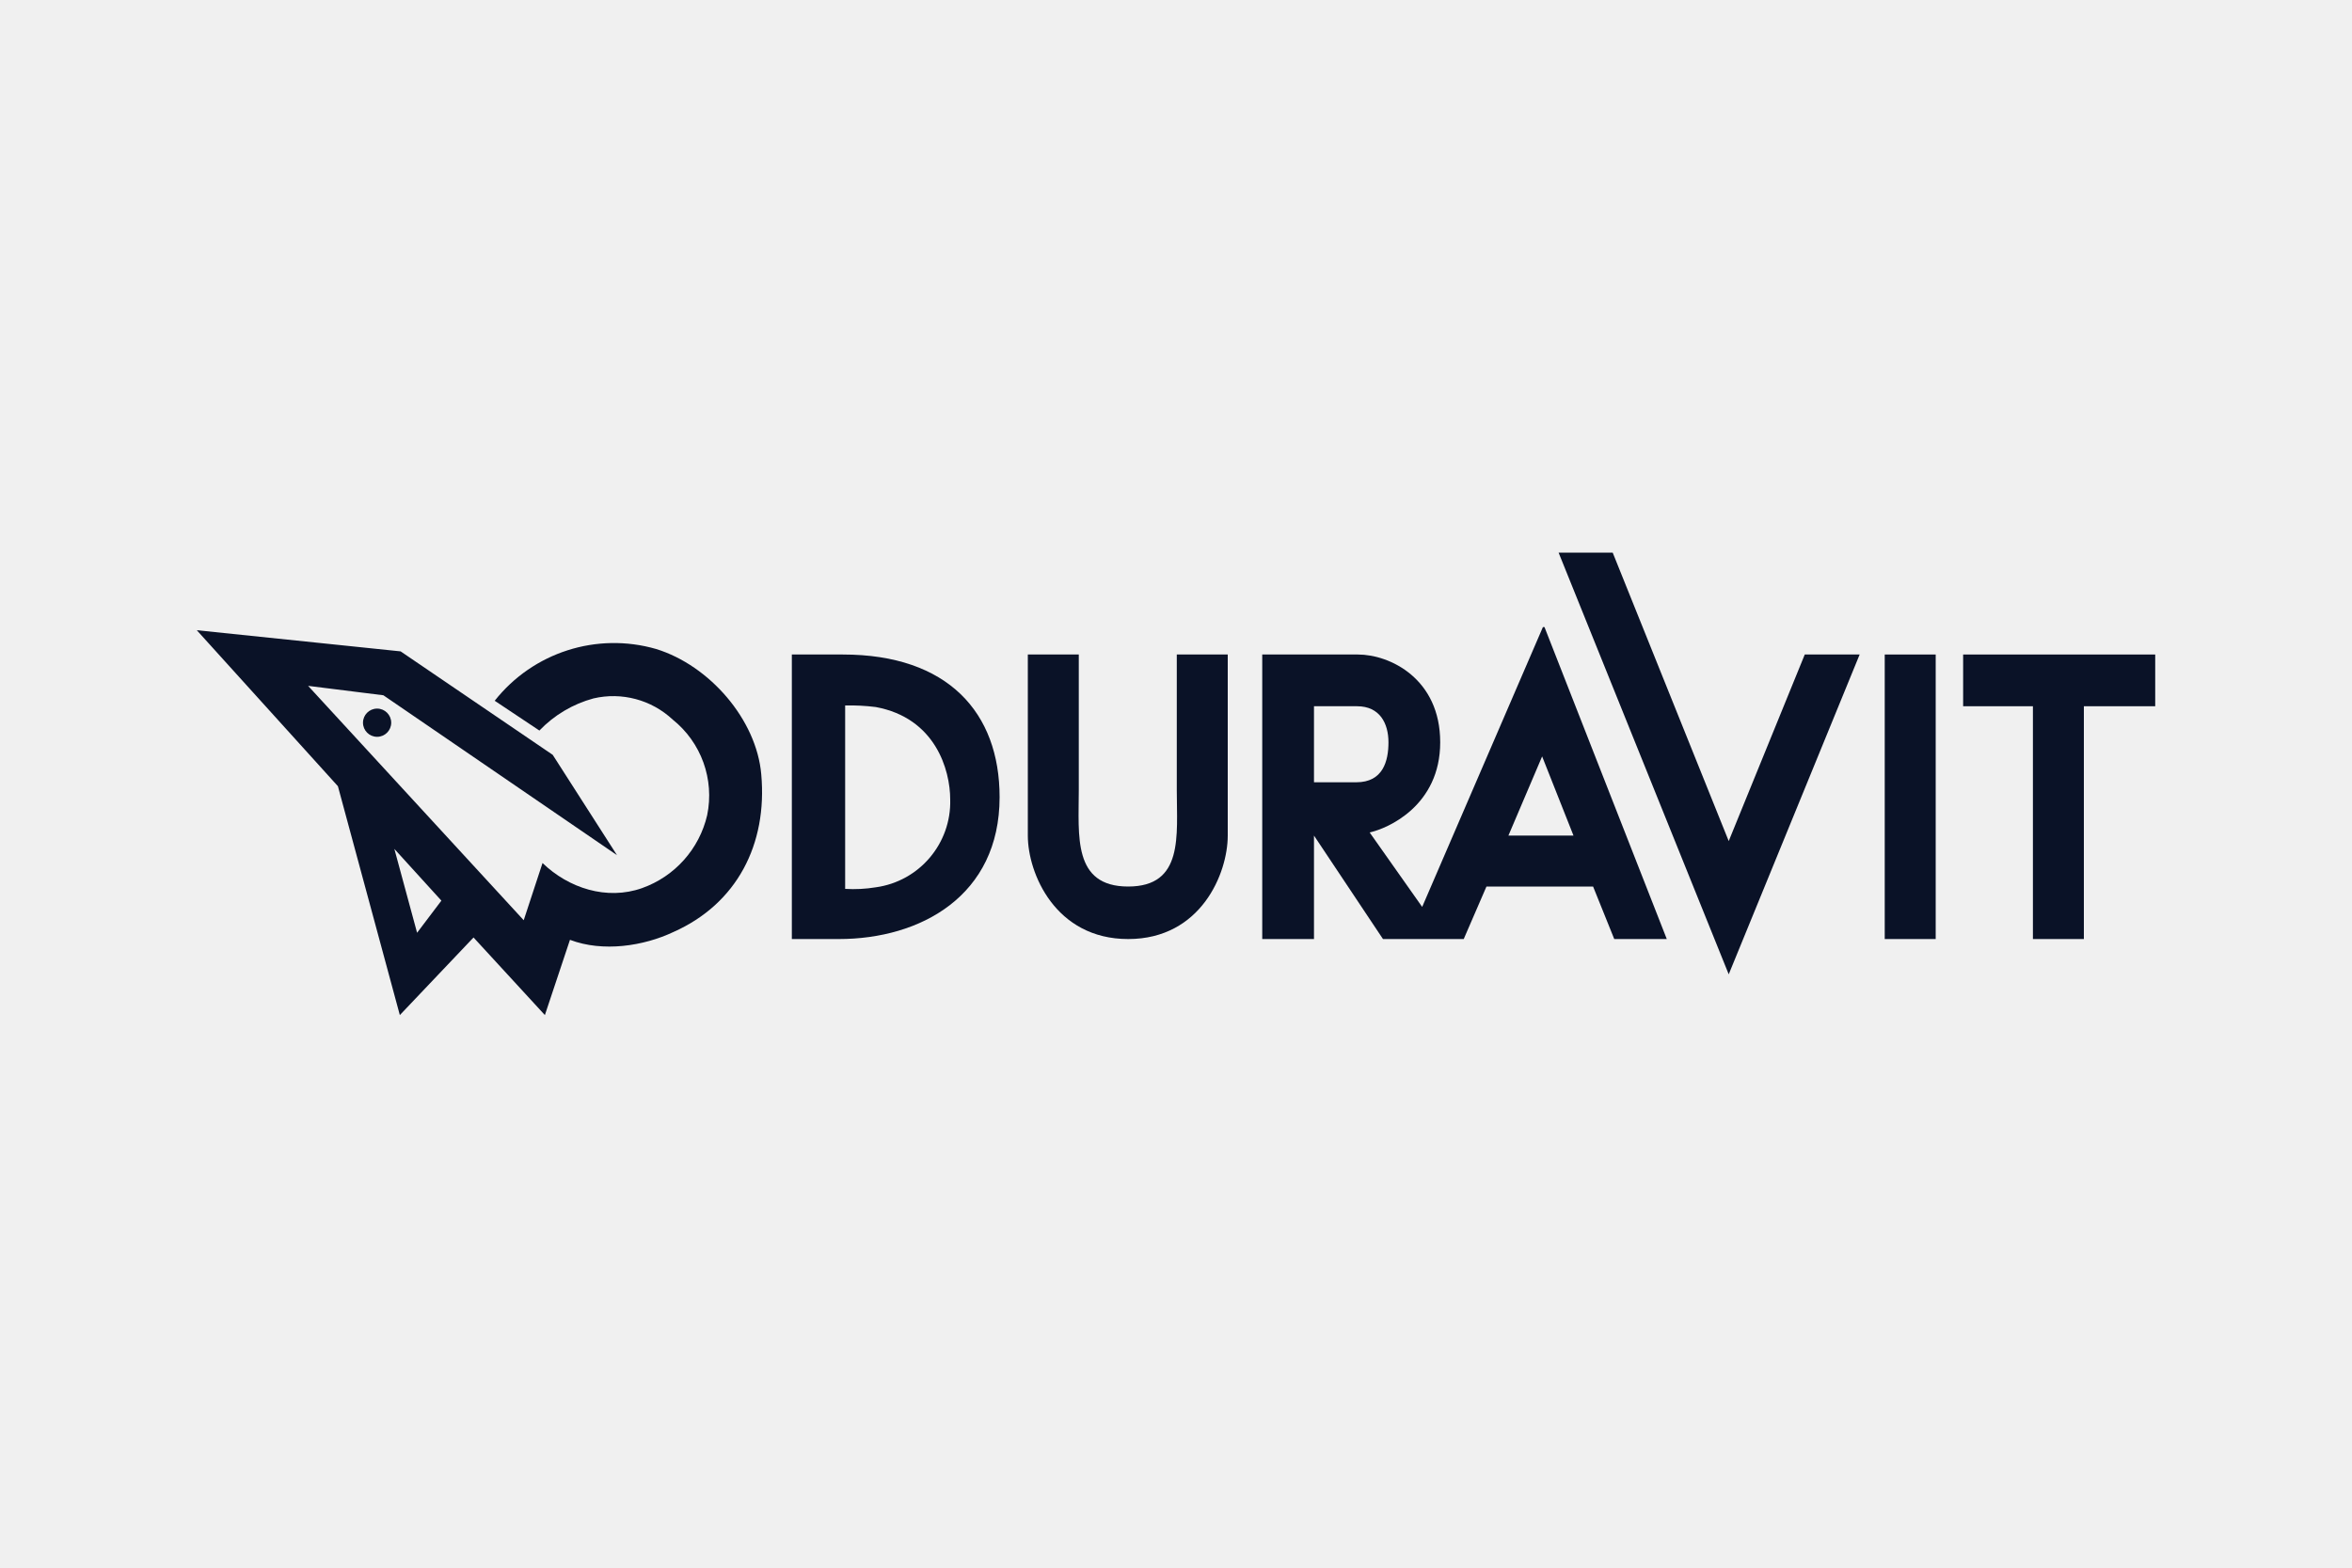
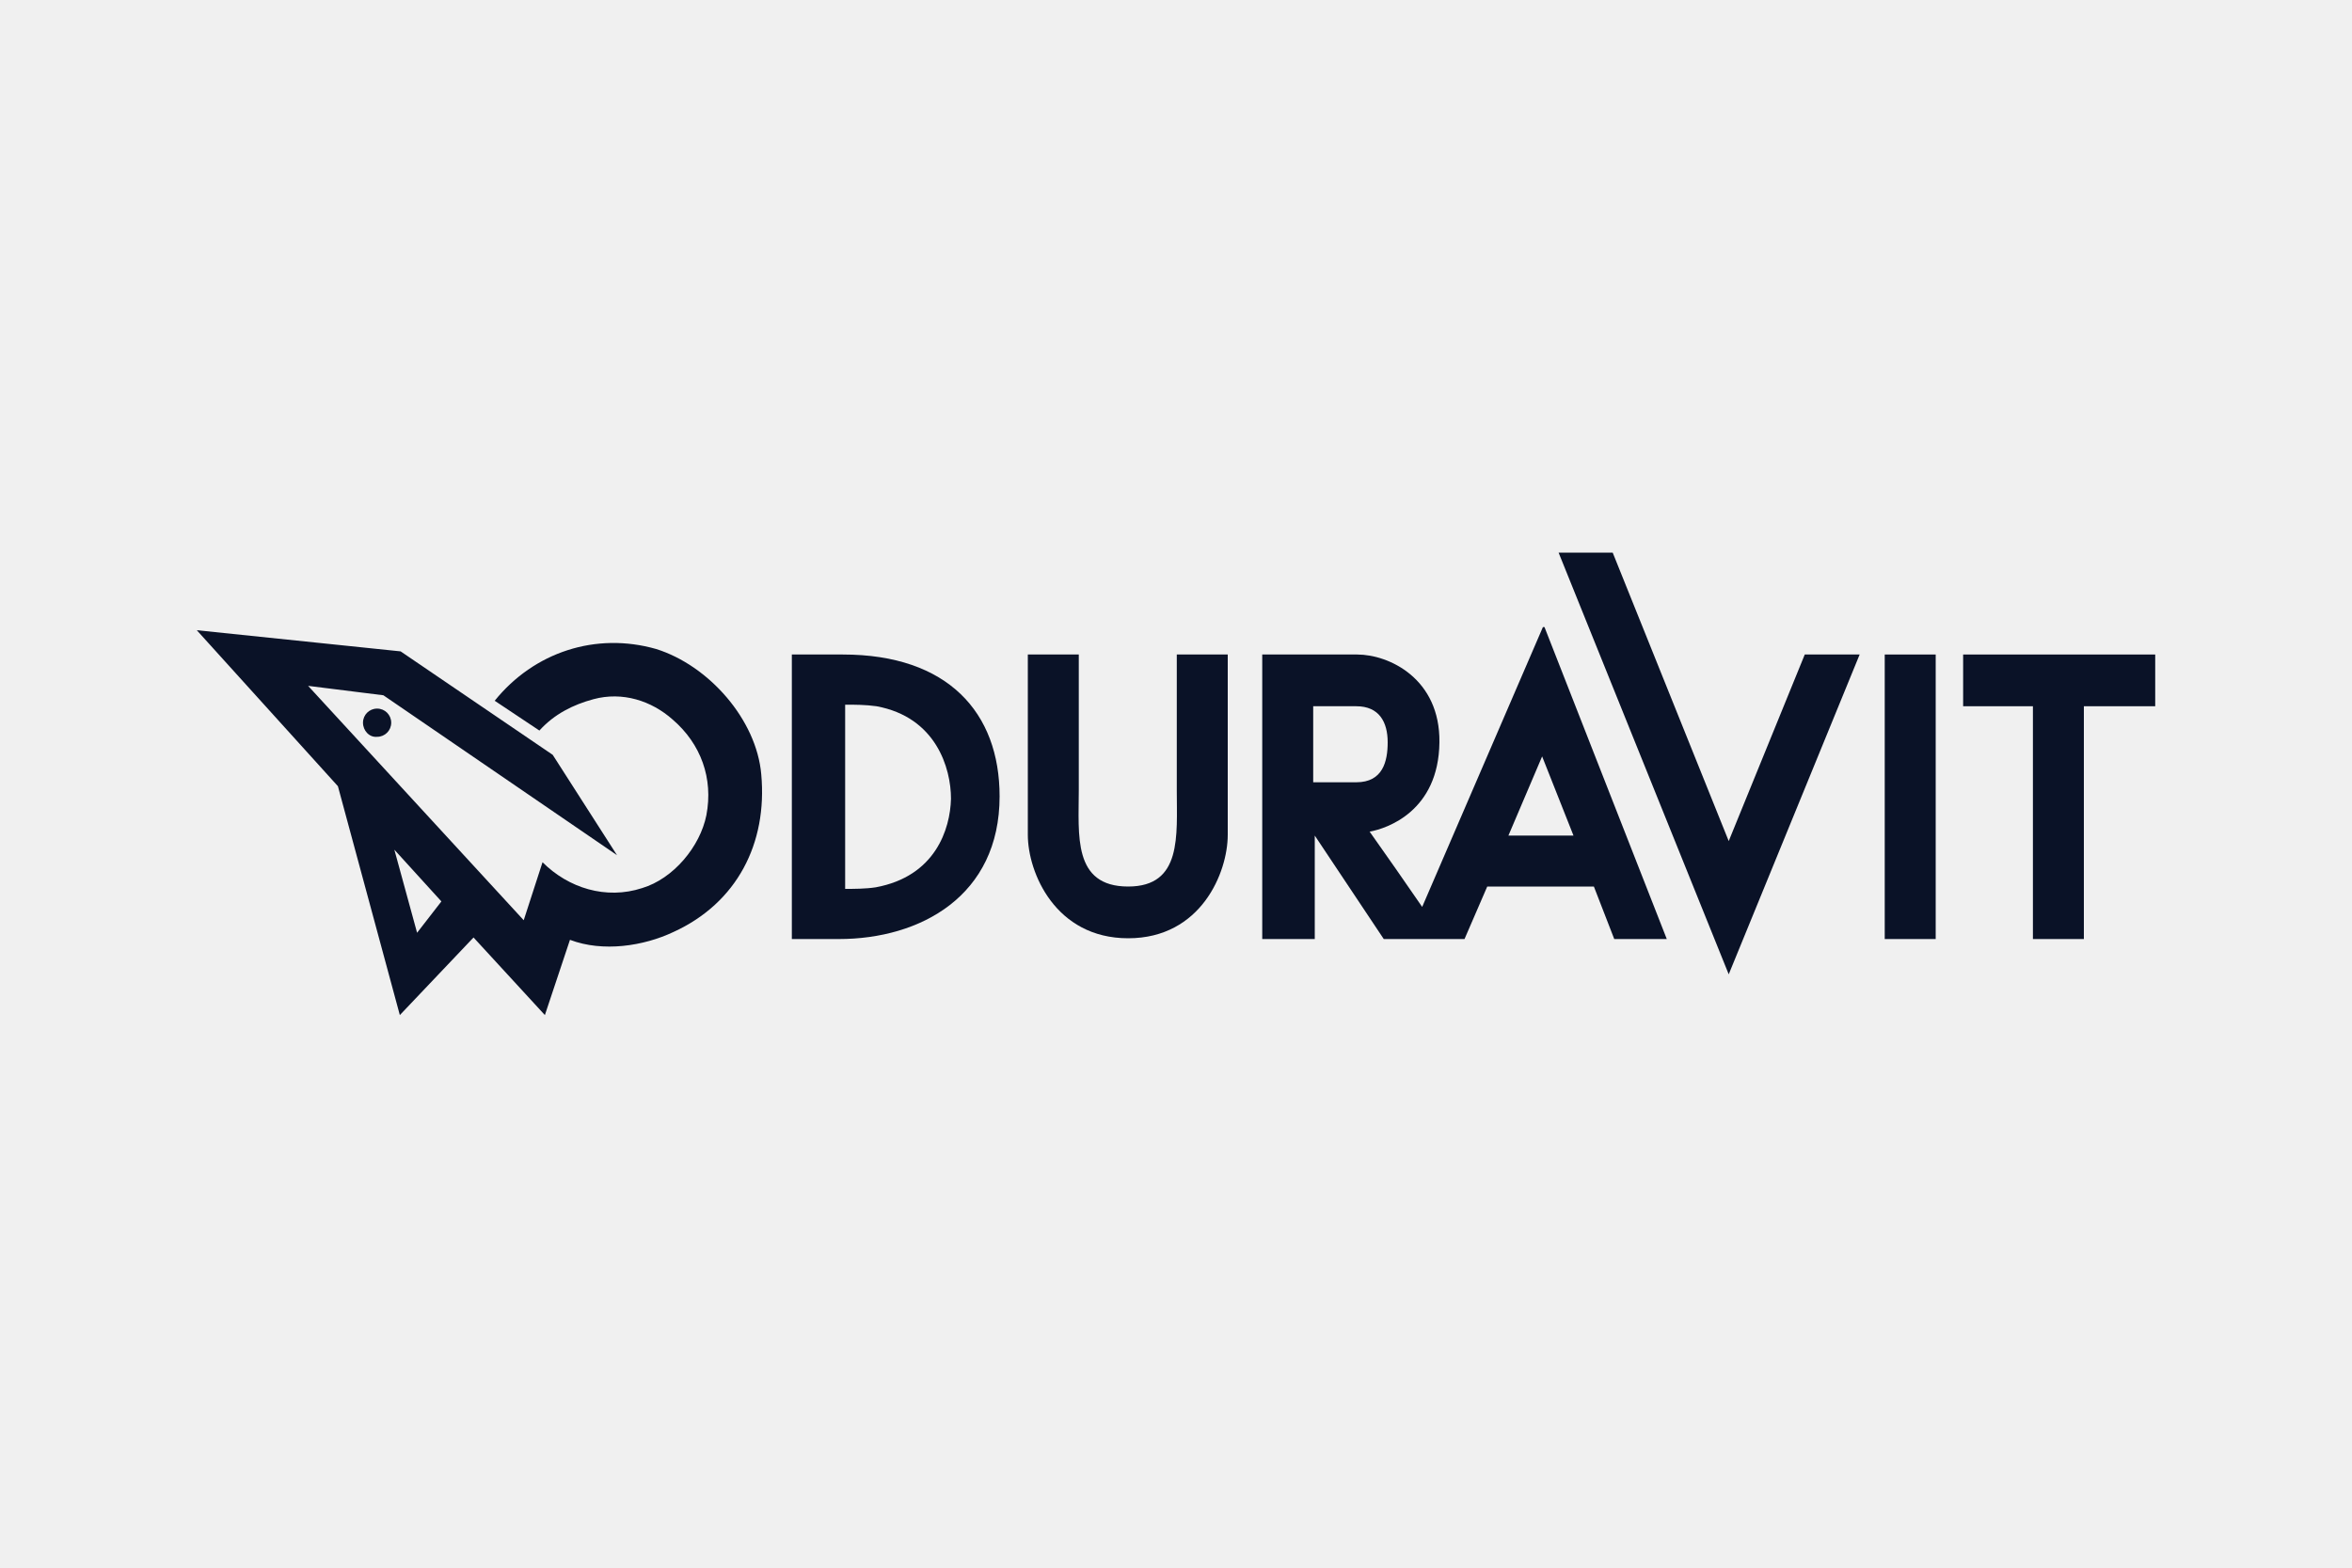
- <svg xmlns="http://www.w3.org/2000/svg" id="Ebene_1" data-name="Ebene 1" viewBox="0 0 300 200">
-   <defs>
-     <style>
-       .cls-1 {
-         fill: #0a1227;
-       }
-     </style>
-   </defs>
-   <g id="Ebene_1-2" data-name="Ebene_1">
-     <path id="path10" class="cls-1" d="M197,80l15.6,39.8h-6.7l-2.7-6.7H189.6l-2.9,6.7H176.4l-8.8-13.2v13.2H161V83.5h12.2c4.1,0,10.5,3.1,10.5,11.2s-6.7,11-9,11.5l6.7,9.5L196.8,80ZM167.6,99.8H173c3.4,0,4.1-2.7,4.1-5.1s-1.1-4.6-4-4.6h-5.5v9.7Zm24.8,6.8h8.3l-4-10.1-4.3,10.1Z" />
-     <path id="path12" class="cls-1" d="M60.4,119.6,51,129.5l-7.9-29.2-18-19.9,26,2.7L70.5,96.3l8.2,12.8L48.9,88.7l-9.6-1.2,27.5,29.9,2.4-7.3c3.3,3.2,8.2,4.8,12.7,3.2a13,13,0,0,0,8.3-9.3,12.4,12.4,0,0,0-4.4-12.2,11.1,11.1,0,0,0-10.1-2.7,15,15,0,0,0-6.9,4.1l-5.7-3.8a19.4,19.4,0,0,1,20.6-6.6c6.8,2.1,12.8,9,13.4,16,.8,8.9-3.1,16.5-11.2,20.1-3.8,1.8-9,2.6-13.2,1l-3.2,9.6-9.1-9.9Zm-7.2-.6,3.1-4.1-6-6.6L53.2,119Z" />
-     <path id="path14" class="cls-1" d="M46.3,92.2a1.8,1.8,0,0,1,3.6,0,1.8,1.8,0,1,1-3.6,0Z" />
-     <polygon id="polygon16" class="cls-1" points="220.5 124.3 198.8 70.5 205.7 70.5 220.5 107.3 230.2 83.5 237.2 83.5 220.5 124.3" />
-     <polygon id="polygon18" class="cls-1" points="246.9 119.8 240.4 119.8 240.4 83.5 246.9 83.5 246.9 119.8" />
-     <polygon id="polygon20" class="cls-1" points="274.9 90.1 265.8 90.1 265.8 119.8 259.3 119.8 259.3 90.1 250.4 90.1 250.4 83.5 274.9 83.5 274.9 90.1" />
-     <path id="path22" class="cls-1" d="M137.6,100.8c0,5.8-.8,12.3,6.3,12.3s6.2-6.5,6.2-12.3V83.5h6.5v23.1c0,4.8-3.4,13.2-12.7,13.2s-12.8-8.4-12.8-13.2V83.5h6.5v17.3Z" />
-     <path id="path24" class="cls-1" d="M111.7,113.2a17.6,17.6,0,0,1-3.9.2V90a26.8,26.8,0,0,1,3.9.2c7.6,1.4,9.5,8,9.5,11.8a11,11,0,0,1-9.5,11.2Zm-4.2-29.7H101v36.3h6c10.4,0,20.5-5.5,20.5-18.1,0-10.8-6.6-18.2-20-18.2Z" />
+ <svg xmlns="http://www.w3.org/2000/svg" version="1.1" id="Ebene_1" x="0px" y="0px" viewBox="0 0 300 200" style="enable-background:new 0 0 300 200;" xml:space="preserve">
+   <style type="text/css">
+ 	.st0{fill:#0A1227;}
+ 	.st1{fill-rule:evenodd;clip-rule:evenodd;fill:#0A1227;}
+ 	.st2{fill:url(#path58_2_);}
+ 	.st3{fill-rule:evenodd;clip-rule:evenodd;fill:#194473;}
+ 	.st4{fill:none;stroke:#194473;stroke-width:1.18;stroke-miterlimit:5.333;}
+ 	.st5{fill-rule:evenodd;clip-rule:evenodd;}
+ 	.st6{fill:#008948;}
+ 	.st7{fill-rule:evenodd;clip-rule:evenodd;fill:#008948;}
+ 	.st8{fill:#004E9E;}
+ 	.st9{fill:#1A1A18;}
+ 	.st10{fill:#FFFFFF;}
+ 	.st11{fill:#76BC21;}
+ 	.st12{fill:#1D1D1B;}
+ 	.st13{fill-rule:evenodd;clip-rule:evenodd;fill:#1D1D1B;}
+ 	.st14{fill:#E31513;}
+ 	.st15{fill:#E60001;}
+ 	.st16{fill:#333333;}
+ 	.st17{fill:#BBBDC0;}
+ 	.st18{fill:#1D3B6D;}
+ 	.st19{fill-rule:evenodd;clip-rule:evenodd;fill:#1D3B6D;}
+ 	.st20{fill:#FFFFFF;stroke:#BBBDC0;stroke-width:0.275;stroke-miterlimit:3.864;}
+ 	.st21{fill:#005B53;}
+ 	.st22{fill:#FF6C0E;}
+ 	.st23{fill:#134094;}
+ 	.st24{fill:#D2022F;}
+ 	.st25{fill:#9D9D9C;}
+ 	.st26{fill:#93B894;}
+ 	.st27{filter:url(#Adobe_OpacityMaskFilter);}
+ 	.st28{fill-rule:evenodd;clip-rule:evenodd;fill:#FFFFFF;}
+ 	.st29{mask:url(#logo-hagesued-b_2_);fill:#FF7200;}
+ 	.st30{filter:url(#Adobe_OpacityMaskFilter_1_);}
+ 	.st31{mask:url(#logo-hagesued-d_2_);fill:#7F3D39;}
+ 	.st32{fill:#FEFEFE;}
+ 	.st33{fill:#606060;}
+ 	.st34{filter:url(#Adobe_OpacityMaskFilter_2_);}
+ 	.st35{mask:url(#logo-hagesued-b_1_);fill:#606060;}
+ 	.st36{fill:none;stroke:#000000;stroke-miterlimit:10;}
+ 	.st37{fill:none;}
+ 	.st38{clip-path:url(#SVGID_2_);fill:#444543;}
+ 	.st39{clip-path:url(#SVGID_4_);}
+ 	.st40{clip-path:url(#SVGID_6_);fill:#D0D0D0;}
+ 	.st41{clip-path:url(#SVGID_8_);fill:#D0D0D0;}
+ 	.st42{fill:#1C1C1C;}
+ 	.st43{fill-rule:evenodd;clip-rule:evenodd;fill:#1C1C1C;}
+ 	.st44{fill:#3F3E3C;}
+ 	.st45{fill:#2374BA;}
+ 	.st46{fill:#AEB2B5;}
+ 	.st47{fill-rule:evenodd;clip-rule:evenodd;fill:#164194;}
+ 	.st48{fill:#E30613;}
+ 	.st49{fill-rule:evenodd;clip-rule:evenodd;fill:#DC911B;}
+ 	.st50{fill:#DC911B;}
+ 	.st51{fill:#FF0066;}
+ </style>
+   <g id="Ebene_x0020_1_2_">
+     <path id="path10_2_" class="st0" d="M197,80l15.6,39.8h-6.7l-2.6-6.7h-13.6l-2.9,6.7h-10.3l-8.8-13.2v13.2H161V83.5l12.1,0   c4.1,0,10.6,3.1,10.5,11.2c-0.1,8.8-6.7,11-8.9,11.4c2.2,3.1,4.5,6.4,6.7,9.6L196.8,80L197,80L197,80z M167.6,99.8l5.4,0   c3.4,0,4-2.7,4-5.1c0-2.6-1.1-4.6-4-4.6l-5.5,0V99.8L167.6,99.8z M192.4,106.6h8.3l-4-10.1L192.4,106.6L192.4,106.6z" />
+     <path id="path12_2_" class="st0" d="M60.4,119.6l-9.4,9.9l-7.9-29.2l-18-19.9l26,2.7l19.4,13.2l8.2,12.8L48.9,88.7l-9.6-1.2   l27.5,29.9l2.4-7.4c3.3,3.3,8.1,4.8,12.7,3.3c4-1.2,7.4-5.3,8.2-9.3c0.9-4.7-0.7-9.1-4.3-12.2c-2.7-2.4-6.4-3.6-10.1-2.6   c-2.6,0.7-5,1.9-6.9,4l-5.7-3.8c5-6.2,12.9-8.8,20.6-6.6c6.7,2.1,12.8,9,13.4,16c0.8,8.8-3.1,16.4-11.2,20.1c-3.8,1.8-9,2.6-13.2,1   l-3.2,9.6L60.4,119.6L60.4,119.6z M53.2,119l3.1-4l-6-6.6L53.2,119L53.2,119z" />
+     <path id="path14_2_" class="st0" d="M46.3,92.2c0-1,0.8-1.8,1.8-1.8c1,0,1.8,0.8,1.8,1.8c0,1-0.8,1.8-1.8,1.8   C47.1,94.1,46.3,93.2,46.3,92.2z" />
+     <polygon id="polygon16_2_" class="st0" points="220.5,124.3 198.8,70.5 205.7,70.5 220.5,107.3 230.2,83.5 237.2,83.5  " />
+     <polygon id="polygon18_2_" class="st0" points="246.9,119.8 240.4,119.8 240.4,83.5 246.9,83.5  " />
+     <polygon id="polygon20_2_" class="st0" points="274.9,90.1 265.8,90.1 265.8,119.8 259.3,119.8 259.3,90.1 250.4,90.1 250.4,83.5    274.9,83.5  " />
+     <path id="path22_2_" class="st0" d="M137.6,100.8c0,5.7-0.8,12.3,6.3,12.3c6.9,0,6.2-6.5,6.2-12.3l0-17.3h6.5v23   c0,4.8-3.4,13.2-12.7,13.2c-9.3,0-12.8-8.4-12.8-13.2l0-23l6.5,0C137.6,83.5,137.6,99.9,137.6,100.8L137.6,100.8z" />
+     <path id="path24_2_" class="st0" d="M111.7,113.2c-1.3,0.2-2.8,0.2-3.9,0.2l0-23.5c1.2,0,2.6,0,4,0.2c7.6,1.4,9.5,7.9,9.5,11.8   C121.2,105.8,119.3,111.8,111.7,113.2L111.7,113.2z M107.5,83.5c-2.7,0-5.1,0-6.5,0v36.3c2.1,0,3.7,0,6,0   c10.4,0,20.5-5.5,20.5-18.2C127.5,90.9,120.9,83.5,107.5,83.5L107.5,83.5z" />
  </g>
</svg>
